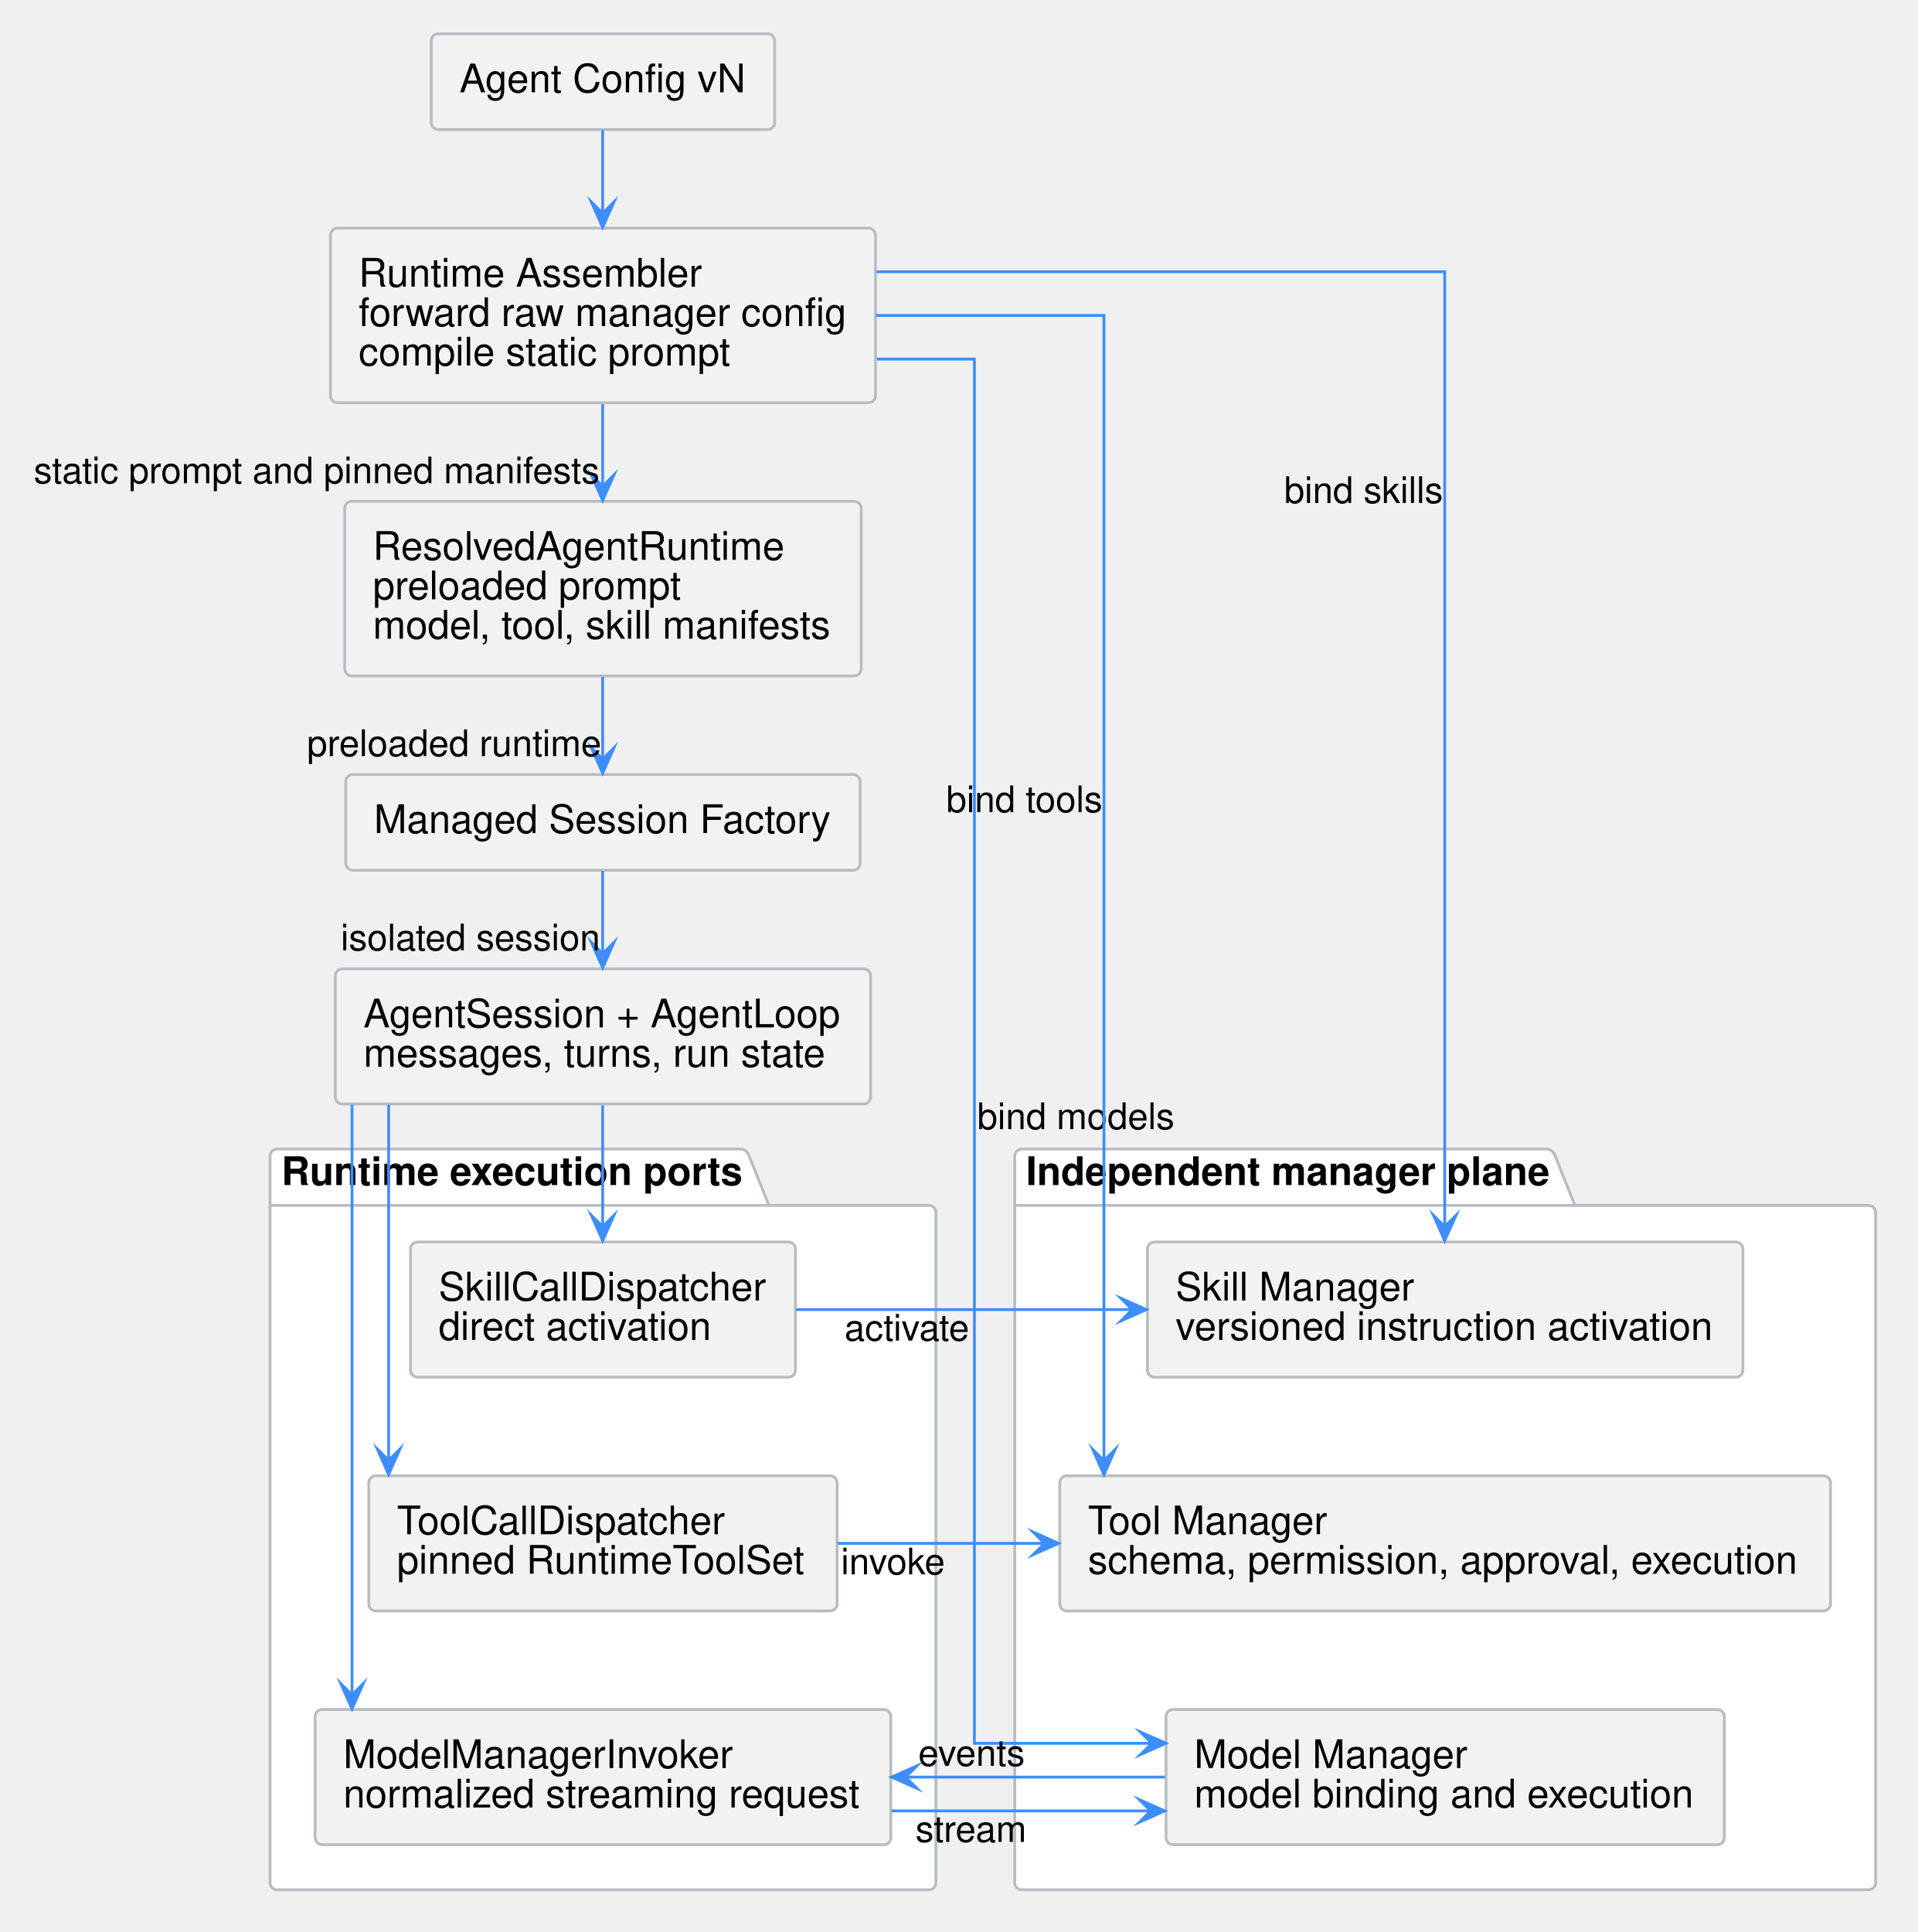
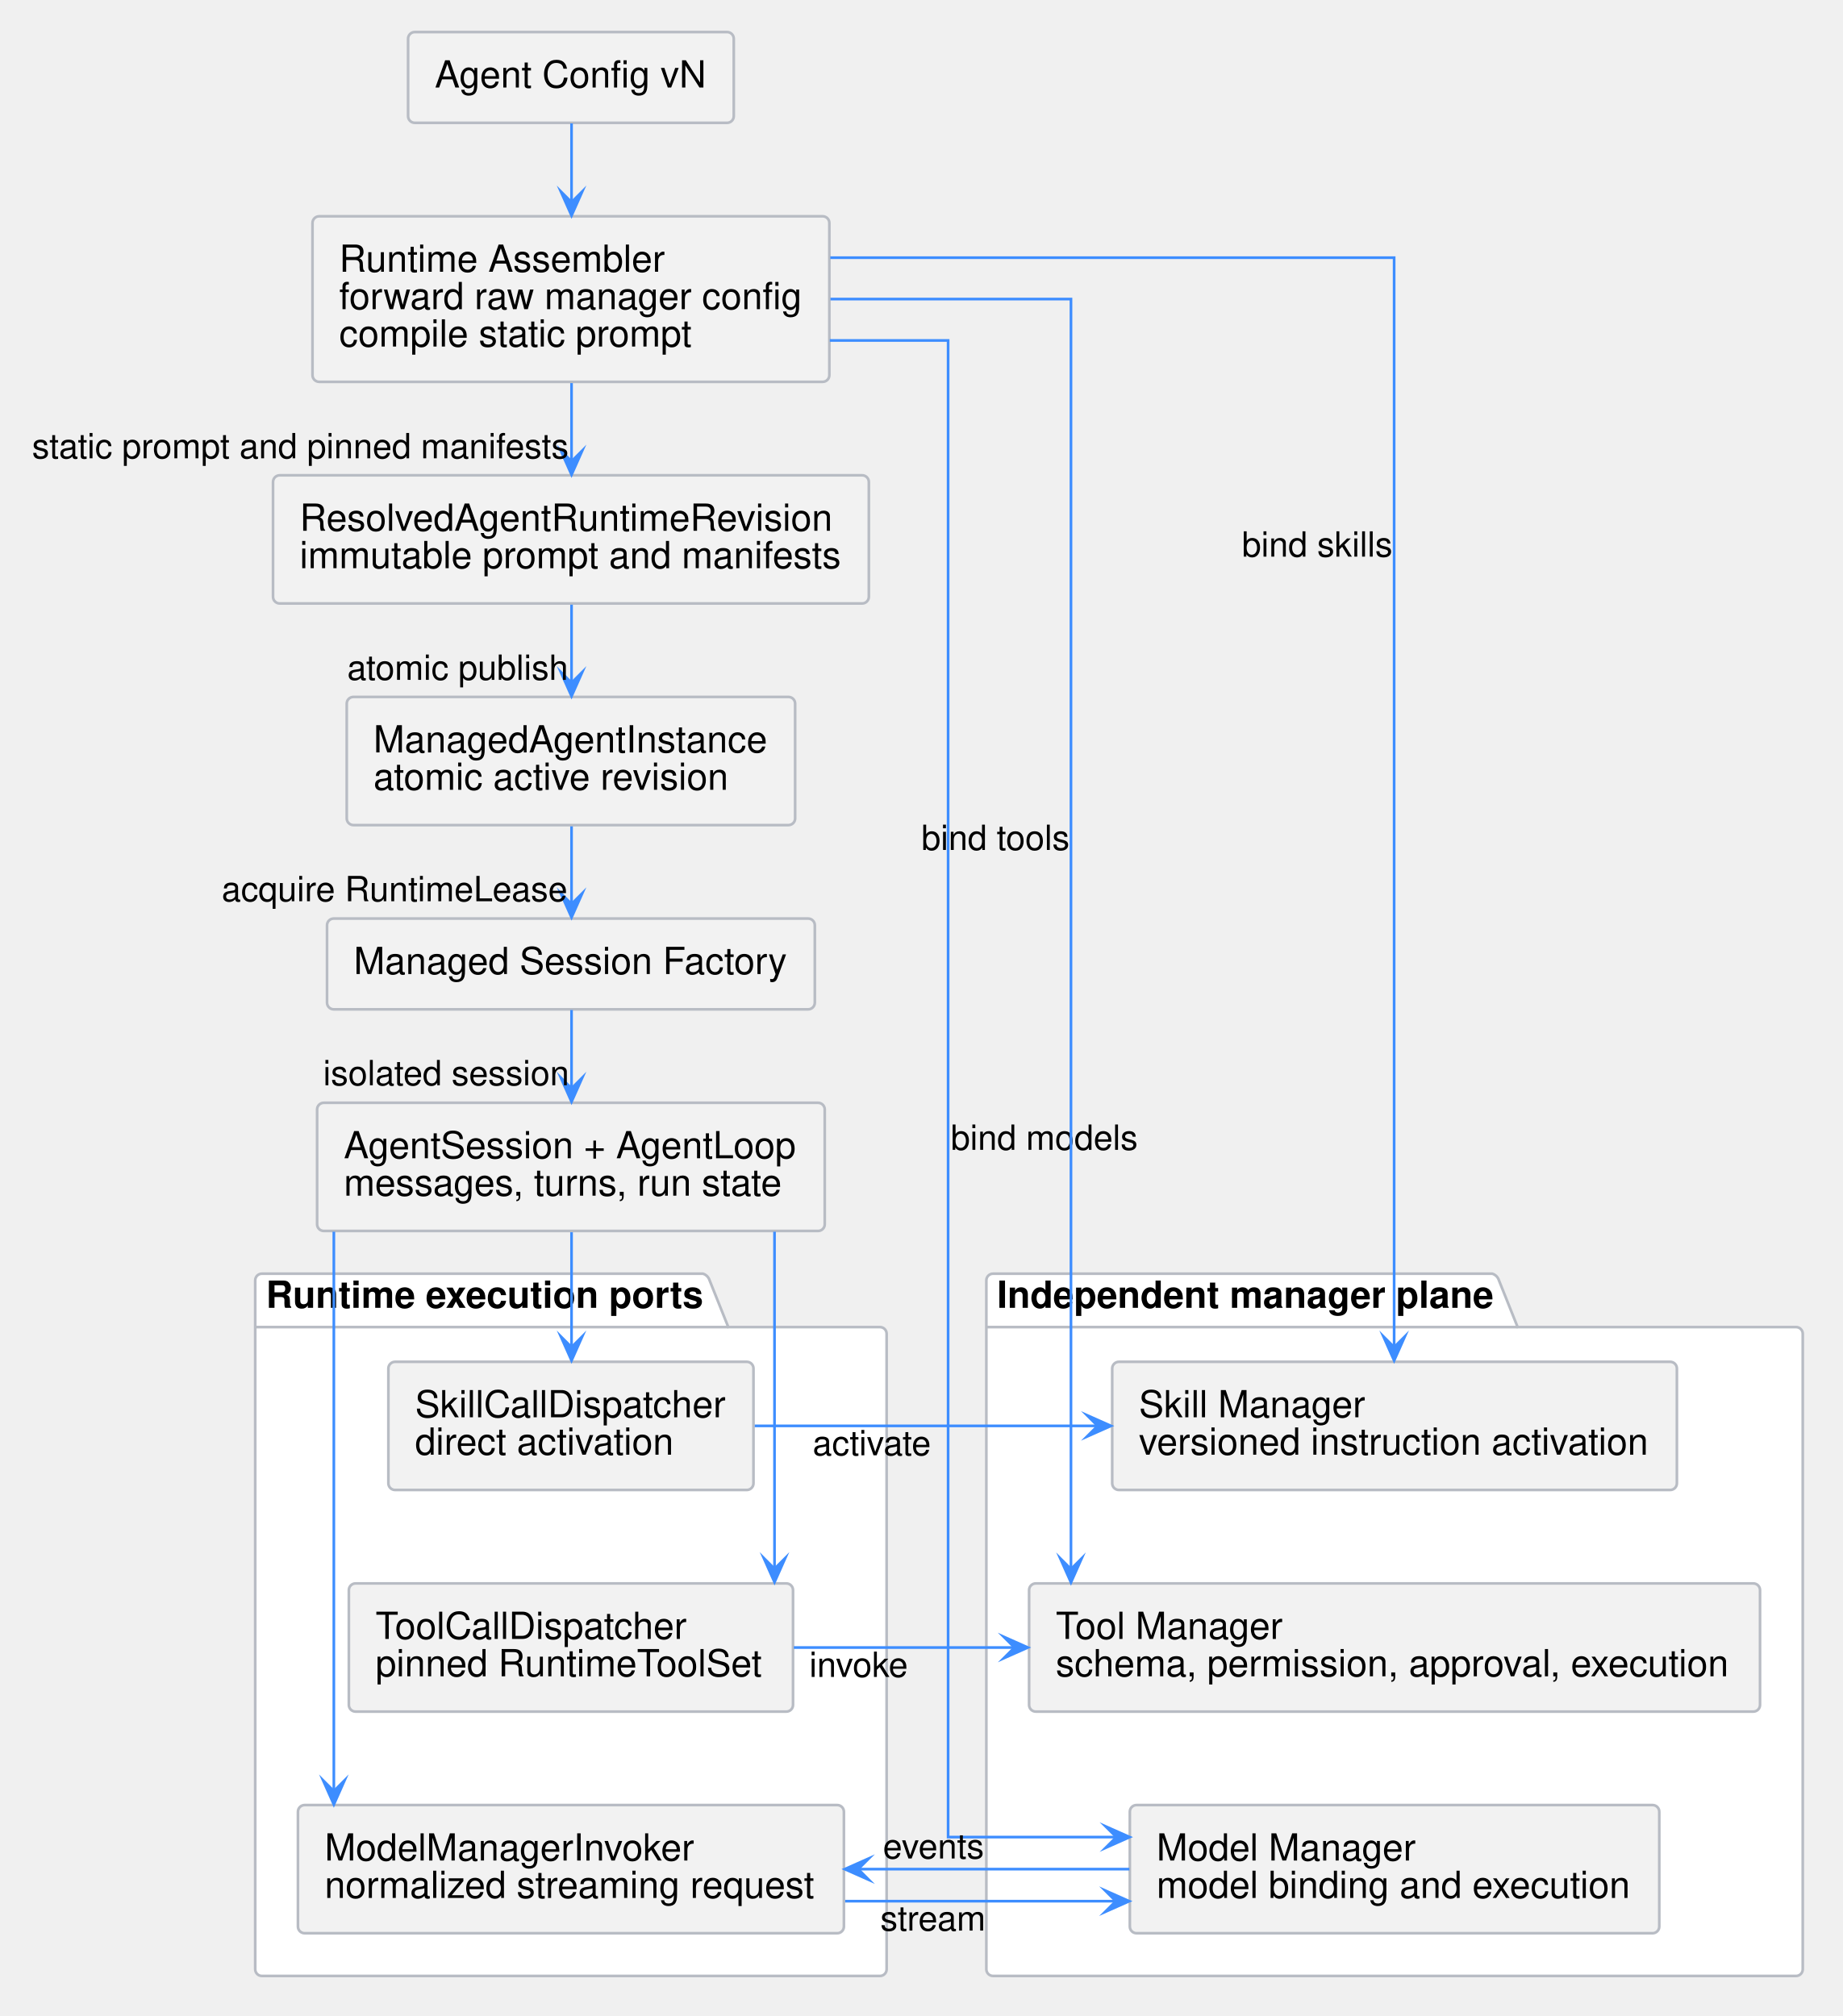
- <svg xmlns="http://www.w3.org/2000/svg" contentStyleType="text/css" data-diagram-type="DESCRIPTION" height="686px" preserveAspectRatio="none" style="width:681px;height:686px;background:#FFFFFF;" version="1.1" viewBox="0 0 681 686" width="681px" zoomAndPan="magnify">
+ <svg xmlns="http://www.w3.org/2000/svg" contentStyleType="text/css" data-diagram-type="DESCRIPTION" height="755px" preserveAspectRatio="none" style="width:690px;height:755px;background:#FFFFFF;" version="1.1" viewBox="0 0 690 755" width="690px" zoomAndPan="magnify">
  <defs />
  <g>
-     <g class="cluster" data-qualified-name="Runtime execution ports" data-source-line="137" id="ent0006">
-       <path d="M98.4,408 L263.531,408 A3.75,3.75 0 0 1 266.031,410.5 L273.031,428 L329.82,428 A2.5,2.5 0 0 1 332.32,430.5 L332.32,668.5 A2.5,2.5 0 0 1 329.82,671 L98.4,671 A2.5,2.5 0 0 1 95.9,668.5 L95.9,410.5 A2.5,2.5 0 0 1 98.4,408" fill="#FFFFFF" style="stroke:#B8BCC4;stroke-width:1;" />
-       <line style="stroke:#B8BCC4;stroke-width:1;" x1="95.9" x2="273.031" y1="428" y2="428" />
-       <text fill="#000000" font-family="Helvetica" font-size="14" font-weight="700" lengthAdjust="spacing" textLength="164.131" x="99.9" y="420.78">Runtime execution ports</text>
+     <g class="cluster" data-qualified-name="Runtime execution ports" data-source-line="138" id="ent0007">
+       <path d="M98.06,477 L263.191,477 A3.75,3.75 0 0 1 265.691,479.5 L272.691,497 L329.48,497 A2.5,2.5 0 0 1 331.98,499.5 L331.98,737.5 A2.5,2.5 0 0 1 329.48,740 L98.06,740 A2.5,2.5 0 0 1 95.56,737.5 L95.56,479.5 A2.5,2.5 0 0 1 98.06,477" fill="#FFFFFF" style="stroke:#B8BCC4;stroke-width:1;" />
+       <line style="stroke:#B8BCC4;stroke-width:1;" x1="95.56" x2="272.691" y1="497" y2="497" />
+       <text fill="#000000" font-family="Helvetica" font-size="14" font-weight="700" lengthAdjust="spacing" textLength="164.131" x="99.56" y="489.78">Runtime execution ports</text>
    </g>
-     <g class="cluster" data-qualified-name="Independent manager plane" data-source-line="143" id="ent0010">
-       <path d="M362.82,408 L549.744,408 A3.75,3.75 0 0 1 552.244,410.5 L559.244,428 L663.5,428 A2.5,2.5 0 0 1 666,430.5 L666,668.5 A2.5,2.5 0 0 1 663.5,671 L362.82,671 A2.5,2.5 0 0 1 360.32,668.5 L360.32,410.5 A2.5,2.5 0 0 1 362.82,408" fill="#FFFFFF" style="stroke:#B8BCC4;stroke-width:1;" />
-       <line style="stroke:#B8BCC4;stroke-width:1;" x1="360.32" x2="559.244" y1="428" y2="428" />
-       <text fill="#000000" font-family="Helvetica" font-size="14" font-weight="700" lengthAdjust="spacing" textLength="185.924" x="364.32" y="420.78">Independent manager plane</text>
+     <g class="cluster" data-qualified-name="Independent manager plane" data-source-line="144" id="ent0011">
+       <path d="M371.82,477 L558.744,477 A3.75,3.75 0 0 1 561.244,479.5 L568.244,497 L672.5,497 A2.5,2.5 0 0 1 675,499.5 L675,737.5 A2.5,2.5 0 0 1 672.5,740 L371.82,740 A2.5,2.5 0 0 1 369.32,737.5 L369.32,479.5 A2.5,2.5 0 0 1 371.82,477" fill="#FFFFFF" style="stroke:#B8BCC4;stroke-width:1;" />
+       <line style="stroke:#B8BCC4;stroke-width:1;" x1="369.32" x2="568.244" y1="497" y2="497" />
+       <text fill="#000000" font-family="Helvetica" font-size="14" font-weight="700" lengthAdjust="spacing" textLength="185.924" x="373.32" y="489.78">Independent manager plane</text>
    </g>
-     <g class="entity" data-qualified-name="Runtime execution ports.ModelInvoker" data-source-line="138" id="ent0007">
-       <rect fill="#F2F2F2" height="48" rx="2.5" ry="2.5" style="stroke:#B8BCC4;stroke-width:1;" width="204.42" x="111.9" y="607" />
-       <text fill="#000000" font-family="Helvetica" font-size="14" lengthAdjust="spacing" textLength="139.296" x="121.9" y="627.78">ModelManagerInvoker</text>
-       <text fill="#000000" font-family="Helvetica" font-size="14" lengthAdjust="spacing" textLength="184.42" x="121.9" y="641.78">normalized streaming request</text>
+     <g class="entity" data-qualified-name="Runtime execution ports.ModelInvoker" data-source-line="139" id="ent0008">
+       <rect fill="#F2F2F2" height="48" rx="2.5" ry="2.5" style="stroke:#B8BCC4;stroke-width:1;" width="204.42" x="111.56" y="676" />
+       <text fill="#000000" font-family="Helvetica" font-size="14" lengthAdjust="spacing" textLength="139.296" x="121.56" y="696.78">ModelManagerInvoker</text>
+       <text fill="#000000" font-family="Helvetica" font-size="14" lengthAdjust="spacing" textLength="184.42" x="121.56" y="710.78">normalized streaming request</text>
    </g>
-     <g class="entity" data-qualified-name="Runtime execution ports.Dispatcher" data-source-line="139" id="ent0008">
-       <rect fill="#F2F2F2" height="48" rx="2.5" ry="2.5" style="stroke:#B8BCC4;stroke-width:1;" width="166.31" x="130.95" y="524" />
-       <text fill="#000000" font-family="Helvetica" font-size="14" lengthAdjust="spacing" textLength="118.269" x="140.95" y="544.78">ToolCallDispatcher</text>
-       <text fill="#000000" font-family="Helvetica" font-size="14" lengthAdjust="spacing" textLength="146.31" x="140.95" y="558.78">pinned RuntimeToolSet</text>
+     <g class="entity" data-qualified-name="Runtime execution ports.Dispatcher" data-source-line="140" id="ent0009">
+       <rect fill="#F2F2F2" height="48" rx="2.5" ry="2.5" style="stroke:#B8BCC4;stroke-width:1;" width="166.31" x="130.62" y="593" />
+       <text fill="#000000" font-family="Helvetica" font-size="14" lengthAdjust="spacing" textLength="118.269" x="140.62" y="613.78">ToolCallDispatcher</text>
+       <text fill="#000000" font-family="Helvetica" font-size="14" lengthAdjust="spacing" textLength="146.31" x="140.62" y="627.78">pinned RuntimeToolSet</text>
    </g>
-     <g class="entity" data-qualified-name="Runtime execution ports.SkillDispatcher" data-source-line="140" id="ent0009">
-       <rect fill="#F2F2F2" height="48" rx="2.5" ry="2.5" style="stroke:#B8BCC4;stroke-width:1;" width="136.703" x="145.76" y="441" />
-       <text fill="#000000" font-family="Helvetica" font-size="14" lengthAdjust="spacing" textLength="116.703" x="155.76" y="461.78">SkillCallDispatcher</text>
-       <text fill="#000000" font-family="Helvetica" font-size="14" lengthAdjust="spacing" textLength="97.269" x="155.76" y="475.78">direct activation</text>
+     <g class="entity" data-qualified-name="Runtime execution ports.SkillDispatcher" data-source-line="141" id="ent0010">
+       <rect fill="#F2F2F2" height="48" rx="2.5" ry="2.5" style="stroke:#B8BCC4;stroke-width:1;" width="136.703" x="145.42" y="510" />
+       <text fill="#000000" font-family="Helvetica" font-size="14" lengthAdjust="spacing" textLength="116.703" x="155.42" y="530.78">SkillCallDispatcher</text>
+       <text fill="#000000" font-family="Helvetica" font-size="14" lengthAdjust="spacing" textLength="97.269" x="155.42" y="544.78">direct activation</text>
    </g>
-     <g class="entity" data-qualified-name="Independent manager plane.ModelManager" data-source-line="144" id="ent0011">
-       <rect fill="#F2F2F2" height="48" rx="2.5" ry="2.5" style="stroke:#B8BCC4;stroke-width:1;" width="198.24" x="414.04" y="607" />
-       <text fill="#000000" font-family="Helvetica" font-size="14" lengthAdjust="spacing" textLength="97.275" x="424.04" y="627.78">Model Manager</text>
-       <text fill="#000000" font-family="Helvetica" font-size="14" lengthAdjust="spacing" textLength="178.24" x="424.04" y="641.78">model binding and execution</text>
+     <g class="entity" data-qualified-name="Independent manager plane.ModelManager" data-source-line="145" id="ent0012">
+       <rect fill="#F2F2F2" height="48" rx="2.5" ry="2.5" style="stroke:#B8BCC4;stroke-width:1;" width="198.24" x="423.04" y="676" />
+       <text fill="#000000" font-family="Helvetica" font-size="14" lengthAdjust="spacing" textLength="97.275" x="433.04" y="696.78">Model Manager</text>
+       <text fill="#000000" font-family="Helvetica" font-size="14" lengthAdjust="spacing" textLength="178.24" x="433.04" y="710.78">model binding and execution</text>
    </g>
-     <g class="entity" data-qualified-name="Independent manager plane.ToolManager" data-source-line="145" id="ent0012">
-       <rect fill="#F2F2F2" height="48" rx="2.5" ry="2.5" style="stroke:#B8BCC4;stroke-width:1;" width="273.682" x="376.32" y="524" />
-       <text fill="#000000" font-family="Helvetica" font-size="14" lengthAdjust="spacing" textLength="86.379" x="386.32" y="544.78">Tool Manager</text>
-       <text fill="#000000" font-family="Helvetica" font-size="14" lengthAdjust="spacing" textLength="253.682" x="386.32" y="558.78">schema, permission, approval, execution</text>
+     <g class="entity" data-qualified-name="Independent manager plane.ToolManager" data-source-line="146" id="ent0013">
+       <rect fill="#F2F2F2" height="48" rx="2.5" ry="2.5" style="stroke:#B8BCC4;stroke-width:1;" width="273.682" x="385.32" y="593" />
+       <text fill="#000000" font-family="Helvetica" font-size="14" lengthAdjust="spacing" textLength="86.379" x="395.32" y="613.78">Tool Manager</text>
+       <text fill="#000000" font-family="Helvetica" font-size="14" lengthAdjust="spacing" textLength="253.682" x="395.32" y="627.78">schema, permission, approval, execution</text>
    </g>
-     <g class="entity" data-qualified-name="Independent manager plane.SkillManager" data-source-line="146" id="ent0013">
-       <rect fill="#F2F2F2" height="48" rx="2.5" ry="2.5" style="stroke:#B8BCC4;stroke-width:1;" width="211.434" x="407.44" y="441" />
-       <text fill="#000000" font-family="Helvetica" font-size="14" lengthAdjust="spacing" textLength="84.814" x="417.44" y="461.78">Skill Manager</text>
-       <text fill="#000000" font-family="Helvetica" font-size="14" lengthAdjust="spacing" textLength="191.434" x="417.44" y="475.78">versioned instruction activation</text>
+     <g class="entity" data-qualified-name="Independent manager plane.SkillManager" data-source-line="147" id="ent0014">
+       <rect fill="#F2F2F2" height="48" rx="2.5" ry="2.5" style="stroke:#B8BCC4;stroke-width:1;" width="211.434" x="416.44" y="510" />
+       <text fill="#000000" font-family="Helvetica" font-size="14" lengthAdjust="spacing" textLength="84.814" x="426.44" y="530.78">Skill Manager</text>
+       <text fill="#000000" font-family="Helvetica" font-size="14" lengthAdjust="spacing" textLength="191.434" x="426.44" y="544.78">versioned instruction activation</text>
    </g>
    <g class="entity" data-qualified-name="Config" data-source-line="131" id="ent0001">
-       <rect fill="#F2F2F2" height="34" rx="2.5" ry="2.5" style="stroke:#B8BCC4;stroke-width:1;" width="121.944" x="153.14" y="12" />
-       <text fill="#000000" font-family="Helvetica" font-size="14" lengthAdjust="spacing" textLength="101.944" x="163.14" y="32.78">Agent Config vN</text>
+       <rect fill="#F2F2F2" height="34" rx="2.5" ry="2.5" style="stroke:#B8BCC4;stroke-width:1;" width="121.944" x="152.8" y="12" />
+       <text fill="#000000" font-family="Helvetica" font-size="14" lengthAdjust="spacing" textLength="101.944" x="162.8" y="32.78">Agent Config vN</text>
    </g>
    <g class="entity" data-qualified-name="Assembler" data-source-line="132" id="ent0002">
-       <rect fill="#F2F2F2" height="62" rx="2.5" ry="2.5" style="stroke:#B8BCC4;stroke-width:1;" width="193.523" x="117.35" y="81" />
-       <text fill="#000000" font-family="Helvetica" font-size="14" lengthAdjust="spacing" textLength="122.151" x="127.35" y="101.78">Runtime Assembler</text>
-       <text fill="#000000" font-family="Helvetica" font-size="14" lengthAdjust="spacing" textLength="173.523" x="127.35" y="115.78">forward raw manager config</text>
-       <text fill="#000000" font-family="Helvetica" font-size="14" lengthAdjust="spacing" textLength="132.269" x="127.35" y="129.78">compile static prompt</text>
+       <rect fill="#F2F2F2" height="62" rx="2.5" ry="2.5" style="stroke:#B8BCC4;stroke-width:1;" width="193.523" x="117.01" y="81" />
+       <text fill="#000000" font-family="Helvetica" font-size="14" lengthAdjust="spacing" textLength="122.151" x="127.01" y="101.78">Runtime Assembler</text>
+       <text fill="#000000" font-family="Helvetica" font-size="14" lengthAdjust="spacing" textLength="173.523" x="127.01" y="115.78">forward raw manager config</text>
+       <text fill="#000000" font-family="Helvetica" font-size="14" lengthAdjust="spacing" textLength="132.269" x="127.01" y="129.78">compile static prompt</text>
    </g>
-     <g class="entity" data-qualified-name="Runtime" data-source-line="133" id="ent0003">
-       <rect fill="#F2F2F2" height="62" rx="2.5" ry="2.5" style="stroke:#B8BCC4;stroke-width:1;" width="183.393" x="122.41" y="178" />
-       <text fill="#000000" font-family="Helvetica" font-size="14" lengthAdjust="spacing" textLength="147.082" x="132.41" y="198.78">ResolvedAgentRuntime</text>
-       <text fill="#000000" font-family="Helvetica" font-size="14" lengthAdjust="spacing" textLength="109.737" x="132.41" y="212.78">preloaded prompt</text>
-       <text fill="#000000" font-family="Helvetica" font-size="14" lengthAdjust="spacing" textLength="163.393" x="132.41" y="226.78">model, tool, skill manifests</text>
+     <g class="entity" data-qualified-name="Revision" data-source-line="133" id="ent0003">
+       <rect fill="#F2F2F2" height="48" rx="2.5" ry="2.5" style="stroke:#B8BCC4;stroke-width:1;" width="223.089" x="102.23" y="178" />
+       <text fill="#000000" font-family="Helvetica" font-size="14" lengthAdjust="spacing" textLength="200.772" x="112.23" y="198.78">ResolvedAgentRuntimeRevision</text>
+       <text fill="#000000" font-family="Helvetica" font-size="14" lengthAdjust="spacing" textLength="203.089" x="112.23" y="212.78">immutable prompt and manifests</text>
    </g>
-     <g class="entity" data-qualified-name="Factory" data-source-line="134" id="ent0004">
-       <rect fill="#F2F2F2" height="34" rx="2.5" ry="2.5" style="stroke:#B8BCC4;stroke-width:1;" width="182.641" x="122.79" y="275" />
-       <text fill="#000000" font-family="Helvetica" font-size="14" lengthAdjust="spacing" textLength="162.641" x="132.79" y="295.78">Managed Session Factory</text>
+     <g class="entity" data-qualified-name="Instance" data-source-line="134" id="ent0004">
+       <rect fill="#F2F2F2" height="48" rx="2.5" ry="2.5" style="stroke:#B8BCC4;stroke-width:1;" width="167.889" x="129.83" y="261" />
+       <text fill="#000000" font-family="Helvetica" font-size="14" lengthAdjust="spacing" textLength="147.889" x="139.83" y="281.78">ManagedAgentInstance</text>
+       <text fill="#000000" font-family="Helvetica" font-size="14" lengthAdjust="spacing" textLength="133.827" x="139.83" y="295.78">atomic active revision</text>
    </g>
-     <g class="entity" data-qualified-name="Loop" data-source-line="135" id="ent0005">
-       <rect fill="#F2F2F2" height="48" rx="2.5" ry="2.5" style="stroke:#B8BCC4;stroke-width:1;" width="190.078" x="119.07" y="344" />
-       <text fill="#000000" font-family="Helvetica" font-size="14" lengthAdjust="spacing" textLength="170.078" x="129.07" y="364.78">AgentSession + AgentLoop</text>
-       <text fill="#000000" font-family="Helvetica" font-size="14" lengthAdjust="spacing" textLength="164.965" x="129.07" y="378.78">messages, turns, run state</text>
+     <g class="entity" data-qualified-name="Factory" data-source-line="135" id="ent0005">
+       <rect fill="#F2F2F2" height="34" rx="2.5" ry="2.5" style="stroke:#B8BCC4;stroke-width:1;" width="182.641" x="122.45" y="344" />
+       <text fill="#000000" font-family="Helvetica" font-size="14" lengthAdjust="spacing" textLength="162.641" x="132.45" y="364.78">Managed Session Factory</text>
    </g>
-     <g class="link" data-entity-1="ent0001" data-entity-2="ent0002" data-link-type="dependency" data-source-line="149" id="lnk14">
+     <g class="entity" data-qualified-name="Loop" data-source-line="136" id="ent0006">
+       <rect fill="#F2F2F2" height="48" rx="2.5" ry="2.5" style="stroke:#B8BCC4;stroke-width:1;" width="190.078" x="118.73" y="413" />
+       <text fill="#000000" font-family="Helvetica" font-size="14" lengthAdjust="spacing" textLength="170.078" x="128.73" y="433.78">AgentSession + AgentLoop</text>
+       <text fill="#000000" font-family="Helvetica" font-size="14" lengthAdjust="spacing" textLength="164.965" x="128.73" y="447.78">messages, turns, run state</text>
+     </g>
+     <g class="link" data-entity-1="ent0001" data-entity-2="ent0002" data-link-type="dependency" data-source-line="150" id="lnk15">
      <path d="M214,46.2 C214,56.17 214,64.03 214,75.73" fill="none" id="Config-to-Assembler" style="stroke:#3D8DFF;stroke-width:1;" />
      <polygon fill="#3D8DFF" points="214,80.73,218,71.73,214,75.73,210,71.73,214,80.73" style="stroke:#3D8DFF;stroke-width:1;stroke-linejoin:miter;stroke-miterlimit:10;" />
    </g>
-     <g class="link" data-entity-1="ent0002" data-entity-2="ent0003" data-link-type="dependency" data-source-line="150" id="lnk15">
-       <path d="M214,143.49 C214,154.45 214,161.72 214,172.66" fill="none" id="Assembler-to-Runtime" style="stroke:#3D8DFF;stroke-width:1;" />
-       <polygon fill="#3D8DFF" points="214,177.66,218,168.66,214,172.66,210,168.66,214,177.66" style="stroke:#3D8DFF;stroke-width:1;stroke-linejoin:miter;stroke-miterlimit:10;" />
-       <text fill="#000000" font-family="Helvetica" font-size="13" lengthAdjust="spacing" textLength="201.608" x="12" y="171.59">static prompt and pinned manifests</text>
+     <g class="link" data-entity-1="ent0002" data-entity-2="ent0003" data-link-type="dependency" data-source-line="151" id="lnk16">
+       <path d="M214,143.48 C214,154.73 214,162.23 214,172.77" fill="none" id="Assembler-to-Revision" style="stroke:#3D8DFF;stroke-width:1;" />
+       <polygon fill="#3D8DFF" points="214,177.77,218,168.77,214,172.77,210,168.77,214,177.77" style="stroke:#3D8DFF;stroke-width:1;stroke-linejoin:miter;stroke-miterlimit:10;" />
+       <text fill="#000000" font-family="Helvetica" font-size="13" lengthAdjust="spacing" textLength="201.608" x="12" y="171.64">static prompt and pinned manifests</text>
    </g>
-     <g class="link" data-entity-1="ent0003" data-entity-2="ent0004" data-link-type="dependency" data-source-line="151" id="lnk16">
-       <path d="M214,240.38 C214,251.95 214,259.63 214,269.53" fill="none" id="Runtime-to-Factory" style="stroke:#3D8DFF;stroke-width:1;" />
-       <polygon fill="#3D8DFF" points="214,274.53,218,265.53,214,269.53,210,265.53,214,274.53" style="stroke:#3D8DFF;stroke-width:1;stroke-linejoin:miter;stroke-miterlimit:10;" />
-       <text fill="#000000" font-family="Helvetica" font-size="13" lengthAdjust="spacing" textLength="104.787" x="109" y="268.47">preloaded runtime</text>
+     <g class="link" data-entity-1="ent0003" data-entity-2="ent0004" data-link-type="dependency" data-source-line="152" id="lnk17">
+       <path d="M214,226.45 C214,237.26 214,244.93 214,255.72" fill="none" id="Revision-to-Instance" style="stroke:#3D8DFF;stroke-width:1;" />
+       <polygon fill="#3D8DFF" points="214,260.72,218,251.72,214,255.72,210,251.72,214,260.72" style="stroke:#3D8DFF;stroke-width:1;stroke-linejoin:miter;stroke-miterlimit:10;" />
+       <text fill="#000000" font-family="Helvetica" font-size="13" lengthAdjust="spacing" textLength="83.097" x="130" y="254.6">atomic publish</text>
    </g>
-     <g class="link" data-entity-1="ent0004" data-entity-2="ent0005" data-link-type="dependency" data-source-line="152" id="lnk17">
-       <path d="M214,309.25 C214,319.41 214,327.42 214,338.62" fill="none" id="Factory-to-Loop" style="stroke:#3D8DFF;stroke-width:1;" />
-       <polygon fill="#3D8DFF" points="214,343.62,218,334.62,214,338.62,210,334.62,214,343.62" style="stroke:#3D8DFF;stroke-width:1;stroke-linejoin:miter;stroke-miterlimit:10;" />
-       <text fill="#000000" font-family="Helvetica" font-size="13" lengthAdjust="spacing" textLength="92.498" x="121" y="337.44">isolated session</text>
+     <g class="link" data-entity-1="ent0004" data-entity-2="ent0005" data-link-type="dependency" data-source-line="153" id="lnk18">
+       <path d="M214,309.47 C214,320.57 214,328.46 214,338.56" fill="none" id="Instance-to-Factory" style="stroke:#3D8DFF;stroke-width:1;" />
+       <polygon fill="#3D8DFF" points="214,343.56,218,334.56,214,338.56,210,334.56,214,343.56" style="stroke:#3D8DFF;stroke-width:1;stroke-linejoin:miter;stroke-miterlimit:10;" />
+       <text fill="#000000" font-family="Helvetica" font-size="13" lengthAdjust="spacing" textLength="130.076" x="83" y="337.52">acquire RuntimeLease</text>
    </g>
-     <g class="link" data-entity-1="ent0002" data-entity-2="ent0011" data-link-type="dependency" data-source-line="154" id="lnk18">
-       <path d="M311.35,127.5 C331.12,127.5 346,127.5 346,127.5 C346,127.5 346,619 346,619 C346,619 373,619 408.99,619" fill="none" id="Assembler-to-ModelManager" style="stroke:#3D8DFF;stroke-width:1;" />
-       <polygon fill="#3D8DFF" points="413.99,619,404.99,615,408.99,619,404.99,623,413.99,619" style="stroke:#3D8DFF;stroke-width:1;stroke-linejoin:miter;stroke-miterlimit:10;" />
-       <text fill="#000000" font-family="Helvetica" font-size="13" lengthAdjust="spacing" textLength="70.097" x="347" y="400.93">bind models</text>
+     <g class="link" data-entity-1="ent0005" data-entity-2="ent0006" data-link-type="dependency" data-source-line="154" id="lnk19">
+       <path d="M214,378.25 C214,388.41 214,396.42 214,407.62" fill="none" id="Factory-to-Loop" style="stroke:#3D8DFF;stroke-width:1;" />
+       <polygon fill="#3D8DFF" points="214,412.62,218,403.62,214,407.62,210,403.62,214,412.62" style="stroke:#3D8DFF;stroke-width:1;stroke-linejoin:miter;stroke-miterlimit:10;" />
+       <text fill="#000000" font-family="Helvetica" font-size="13" lengthAdjust="spacing" textLength="92.498" x="121" y="406.44">isolated session</text>
    </g>
-     <g class="link" data-entity-1="ent0002" data-entity-2="ent0012" data-link-type="dependency" data-source-line="155" id="lnk19">
-       <path d="M311.12,112 C352.75,112 392,112 392,112 C392,112 392,426.81 392,518.62" fill="none" id="Assembler-to-ToolManager" style="stroke:#3D8DFF;stroke-width:1;" />
-       <polygon fill="#3D8DFF" points="392,523.62,396,514.62,392,518.62,388,514.62,392,523.62" style="stroke:#3D8DFF;stroke-width:1;stroke-linejoin:miter;stroke-miterlimit:10;" />
-       <text fill="#000000" font-family="Helvetica" font-size="13" lengthAdjust="spacing" textLength="55.65" x="336" y="288.38">bind tools</text>
+     <g class="link" data-entity-1="ent0002" data-entity-2="ent0012" data-link-type="dependency" data-source-line="156" id="lnk20">
+       <path d="M310.7,127.5 C335.35,127.5 355,127.5 355,127.5 C355,127.5 355,688 355,688 C355,688 382,688 417.99,688" fill="none" id="Assembler-to-ModelManager" style="stroke:#3D8DFF;stroke-width:1;" />
+       <polygon fill="#3D8DFF" points="422.99,688,413.99,684,417.99,688,413.99,692,422.99,688" style="stroke:#3D8DFF;stroke-width:1;stroke-linejoin:miter;stroke-miterlimit:10;" />
+       <text fill="#000000" font-family="Helvetica" font-size="13" lengthAdjust="spacing" textLength="70.097" x="356" y="430.61">bind models</text>
    </g>
-     <g class="link" data-entity-1="ent0002" data-entity-2="ent0013" data-link-type="dependency" data-source-line="156" id="lnk20">
-       <path d="M311.15,96.5 C398.42,96.5 513,96.5 513,96.5 C513,96.5 513,353.23 513,435.54" fill="none" id="Assembler-to-SkillManager" style="stroke:#3D8DFF;stroke-width:1;" />
-       <polygon fill="#3D8DFF" points="513,440.54,517,431.54,513,435.54,509,431.54,513,440.54" style="stroke:#3D8DFF;stroke-width:1;stroke-linejoin:miter;stroke-miterlimit:10;" />
-       <text fill="#000000" font-family="Helvetica" font-size="13" lengthAdjust="spacing" textLength="56.355" x="456" y="178.6">bind skills</text>
+     <g class="link" data-entity-1="ent0002" data-entity-2="ent0013" data-link-type="dependency" data-source-line="157" id="lnk21">
+       <path d="M310.95,112 C356.54,112 401,112 401,112 C401,112 401,486.77 401,587.64" fill="none" id="Assembler-to-ToolManager" style="stroke:#3D8DFF;stroke-width:1;" />
+       <polygon fill="#3D8DFF" points="401,592.64,405,583.64,401,587.64,397,583.64,401,592.64" style="stroke:#3D8DFF;stroke-width:1;stroke-linejoin:miter;stroke-miterlimit:10;" />
+       <text fill="#000000" font-family="Helvetica" font-size="13" lengthAdjust="spacing" textLength="55.65" x="345" y="318.31">bind tools</text>
    </g>
-     <g class="link" data-entity-1="ent0005" data-entity-2="ent0007" data-link-type="dependency" data-source-line="158" id="lnk21">
-       <path d="M125,392.27 C125,442.37 125,551.74 125,601.79" fill="none" id="Loop-to-ModelInvoker" style="stroke:#3D8DFF;stroke-width:1;" />
-       <polygon fill="#3D8DFF" points="125,606.79,129,597.79,125,601.79,121,597.79,125,606.79" style="stroke:#3D8DFF;stroke-width:1;stroke-linejoin:miter;stroke-miterlimit:10;" />
+     <g class="link" data-entity-1="ent0002" data-entity-2="ent0014" data-link-type="dependency" data-source-line="158" id="lnk22">
+       <path d="M310.88,96.5 C401.22,96.5 522,96.5 522,96.5 C522,96.5 522,412.41 522,504.54" fill="none" id="Assembler-to-SkillManager" style="stroke:#3D8DFF;stroke-width:1;" />
+       <polygon fill="#3D8DFF" points="522,509.54,526,500.54,522,504.54,518,500.54,522,509.54" style="stroke:#3D8DFF;stroke-width:1;stroke-linejoin:miter;stroke-miterlimit:10;" />
+       <text fill="#000000" font-family="Helvetica" font-size="13" lengthAdjust="spacing" textLength="56.355" x="465" y="208.47">bind skills</text>
    </g>
-     <g class="link" data-entity-1="ent0007" data-entity-2="ent0011" data-link-type="dependency" data-source-line="159" id="lnk22">
-       <path d="M316.61,643 C347.97,643 377.41,643 408.58,643" fill="none" id="ModelInvoker-to-ModelManager" style="stroke:#3D8DFF;stroke-width:1;" />
-       <polygon fill="#3D8DFF" points="413.58,643,404.58,639,408.58,643,404.58,647,413.58,643" style="stroke:#3D8DFF;stroke-width:1;stroke-linejoin:miter;stroke-miterlimit:10;" />
-       <text fill="#000000" font-family="Helvetica" font-size="13" lengthAdjust="spacing" textLength="39.73" x="325.09" y="654.01">stream</text>
+     <g class="link" data-entity-1="ent0006" data-entity-2="ent0008" data-link-type="dependency" data-source-line="160" id="lnk23">
+       <path d="M125,461.27 C125,511.37 125,620.74 125,670.79" fill="none" id="Loop-to-ModelInvoker" style="stroke:#3D8DFF;stroke-width:1;" />
+       <polygon fill="#3D8DFF" points="125,675.79,129,666.79,125,670.79,121,666.79,125,675.79" style="stroke:#3D8DFF;stroke-width:1;stroke-linejoin:miter;stroke-miterlimit:10;" />
    </g>
-     <g class="link" data-entity-1="ent0011" data-entity-2="ent0007" data-link-type="dependency" data-source-line="160" id="lnk23">
-       <path d="M413.58,631 C382.4,631 352.95,631 321.58,631" fill="none" id="ModelManager-to-ModelInvoker" style="stroke:#3D8DFF;stroke-width:1;" />
-       <polygon fill="#3D8DFF" points="316.58,631,325.58,635,321.58,631,325.58,627,316.58,631" style="stroke:#3D8DFF;stroke-width:1;stroke-linejoin:miter;stroke-miterlimit:10;" />
-       <text fill="#000000" font-family="Helvetica" font-size="13" lengthAdjust="spacing" textLength="38.302" x="326.08" y="627.01">events</text>
+     <g class="link" data-entity-1="ent0008" data-entity-2="ent0012" data-link-type="dependency" data-source-line="161" id="lnk24">
+       <path d="M316.46,712 C350.72,712 383.8,712 417.8,712" fill="none" id="ModelInvoker-to-ModelManager" style="stroke:#3D8DFF;stroke-width:1;" />
+       <polygon fill="#3D8DFF" points="422.8,712,413.8,708,417.8,712,413.8,716,422.8,712" style="stroke:#3D8DFF;stroke-width:1;stroke-linejoin:miter;stroke-miterlimit:10;" />
+       <text fill="#000000" font-family="Helvetica" font-size="13" lengthAdjust="spacing" textLength="39.73" x="329.63" y="723.01">stream</text>
    </g>
-     <g class="link" data-entity-1="ent0005" data-entity-2="ent0008" data-link-type="dependency" data-source-line="161" id="lnk24">
-       <path d="M138,392.28 C138,426.63 138,484.08 138,518.53" fill="none" id="Loop-to-Dispatcher" style="stroke:#3D8DFF;stroke-width:1;" />
-       <polygon fill="#3D8DFF" points="138,523.53,142,514.53,138,518.53,134,514.53,138,523.53" style="stroke:#3D8DFF;stroke-width:1;stroke-linejoin:miter;stroke-miterlimit:10;" />
+     <g class="link" data-entity-1="ent0012" data-entity-2="ent0008" data-link-type="dependency" data-source-line="162" id="lnk25">
+       <path d="M422.89,700 C388.82,700 355.63,700 321.31,700" fill="none" id="ModelManager-to-ModelInvoker" style="stroke:#3D8DFF;stroke-width:1;" />
+       <polygon fill="#3D8DFF" points="316.31,700,325.31,704,321.31,700,325.31,696,316.31,700" style="stroke:#3D8DFF;stroke-width:1;stroke-linejoin:miter;stroke-miterlimit:10;" />
+       <text fill="#000000" font-family="Helvetica" font-size="13" lengthAdjust="spacing" textLength="38.302" x="330.6" y="696.01">events</text>
    </g>
-     <g class="link" data-entity-1="ent0008" data-entity-2="ent0012" data-link-type="dependency" data-source-line="162" id="lnk25">
-       <path d="M297.41,548 C321.78,548 344.09,548 370.87,548" fill="none" id="Dispatcher-to-ToolManager" style="stroke:#3D8DFF;stroke-width:1;" />
-       <polygon fill="#3D8DFF" points="375.87,548,366.87,544,370.87,548,366.87,552,375.87,548" style="stroke:#3D8DFF;stroke-width:1;stroke-linejoin:miter;stroke-miterlimit:10;" />
-       <text fill="#000000" font-family="Helvetica" font-size="13" lengthAdjust="spacing" textLength="37.578" x="298.64" y="559.01">invoke</text>
-     </g>
-     <g class="link" data-entity-1="ent0005" data-entity-2="ent0009" data-link-type="dependency" data-source-line="163" id="lnk26">
-       <path d="M214,392.48 C214,407.18 214,420.83 214,435.53" fill="none" id="Loop-to-SkillDispatcher" style="stroke:#3D8DFF;stroke-width:1;" />
-       <polygon fill="#3D8DFF" points="214,440.53,218,431.53,214,435.53,210,431.53,214,440.53" style="stroke:#3D8DFF;stroke-width:1;stroke-linejoin:miter;stroke-miterlimit:10;" />
+     <g class="link" data-entity-1="ent0006" data-entity-2="ent0009" data-link-type="dependency" data-source-line="163" id="lnk26">
+       <path d="M290,461.28 C290,495.63 290,553.08 290,587.53" fill="none" id="Loop-to-Dispatcher" style="stroke:#3D8DFF;stroke-width:1;" />
+       <polygon fill="#3D8DFF" points="290,592.53,294,583.53,290,587.53,286,583.53,290,592.53" style="stroke:#3D8DFF;stroke-width:1;stroke-linejoin:miter;stroke-miterlimit:10;" />
    </g>
    <g class="link" data-entity-1="ent0009" data-entity-2="ent0013" data-link-type="dependency" data-source-line="164" id="lnk27">
-       <path d="M282.72,465 C319.53,465 360.71,465 402.05,465" fill="none" id="SkillDispatcher-to-SkillManager" style="stroke:#3D8DFF;stroke-width:1;" />
-       <polygon fill="#3D8DFF" points="407.05,465,398.05,461,402.05,465,398.05,469,407.05,465" style="stroke:#3D8DFF;stroke-width:1;stroke-linejoin:miter;stroke-miterlimit:10;" />
-       <text fill="#000000" font-family="Helvetica" font-size="13" lengthAdjust="spacing" textLength="44.802" x="299.88" y="476.01">activate</text>
+       <path d="M297.23,617 C324.25,617 349.98,617 379.85,617" fill="none" id="Dispatcher-to-ToolManager" style="stroke:#3D8DFF;stroke-width:1;" />
+       <polygon fill="#3D8DFF" points="384.85,617,375.85,613,379.85,617,375.85,621,384.85,617" style="stroke:#3D8DFF;stroke-width:1;stroke-linejoin:miter;stroke-miterlimit:10;" />
+       <text fill="#000000" font-family="Helvetica" font-size="13" lengthAdjust="spacing" textLength="37.578" x="303.04" y="628.01">invoke</text>
+     </g>
+     <g class="link" data-entity-1="ent0006" data-entity-2="ent0010" data-link-type="dependency" data-source-line="165" id="lnk28">
+       <path d="M214,461.48 C214,476.18 214,489.83 214,504.53" fill="none" id="Loop-to-SkillDispatcher" style="stroke:#3D8DFF;stroke-width:1;" />
+       <polygon fill="#3D8DFF" points="214,509.53,218,500.53,214,504.53,210,500.53,214,509.53" style="stroke:#3D8DFF;stroke-width:1;stroke-linejoin:miter;stroke-miterlimit:10;" />
+     </g>
+     <g class="link" data-entity-1="ent0010" data-entity-2="ent0014" data-link-type="dependency" data-source-line="166" id="lnk29">
+       <path d="M282.6,534 C321.83,534 366.83,534 410.99,534" fill="none" id="SkillDispatcher-to-SkillManager" style="stroke:#3D8DFF;stroke-width:1;" />
+       <polygon fill="#3D8DFF" points="415.99,534,406.99,530,410.99,534,406.99,538,415.99,534" style="stroke:#3D8DFF;stroke-width:1;stroke-linejoin:miter;stroke-miterlimit:10;" />
+       <text fill="#000000" font-family="Helvetica" font-size="13" lengthAdjust="spacing" textLength="44.802" x="304.29" y="545.01">activate</text>
    </g>
  </g>
</svg>
